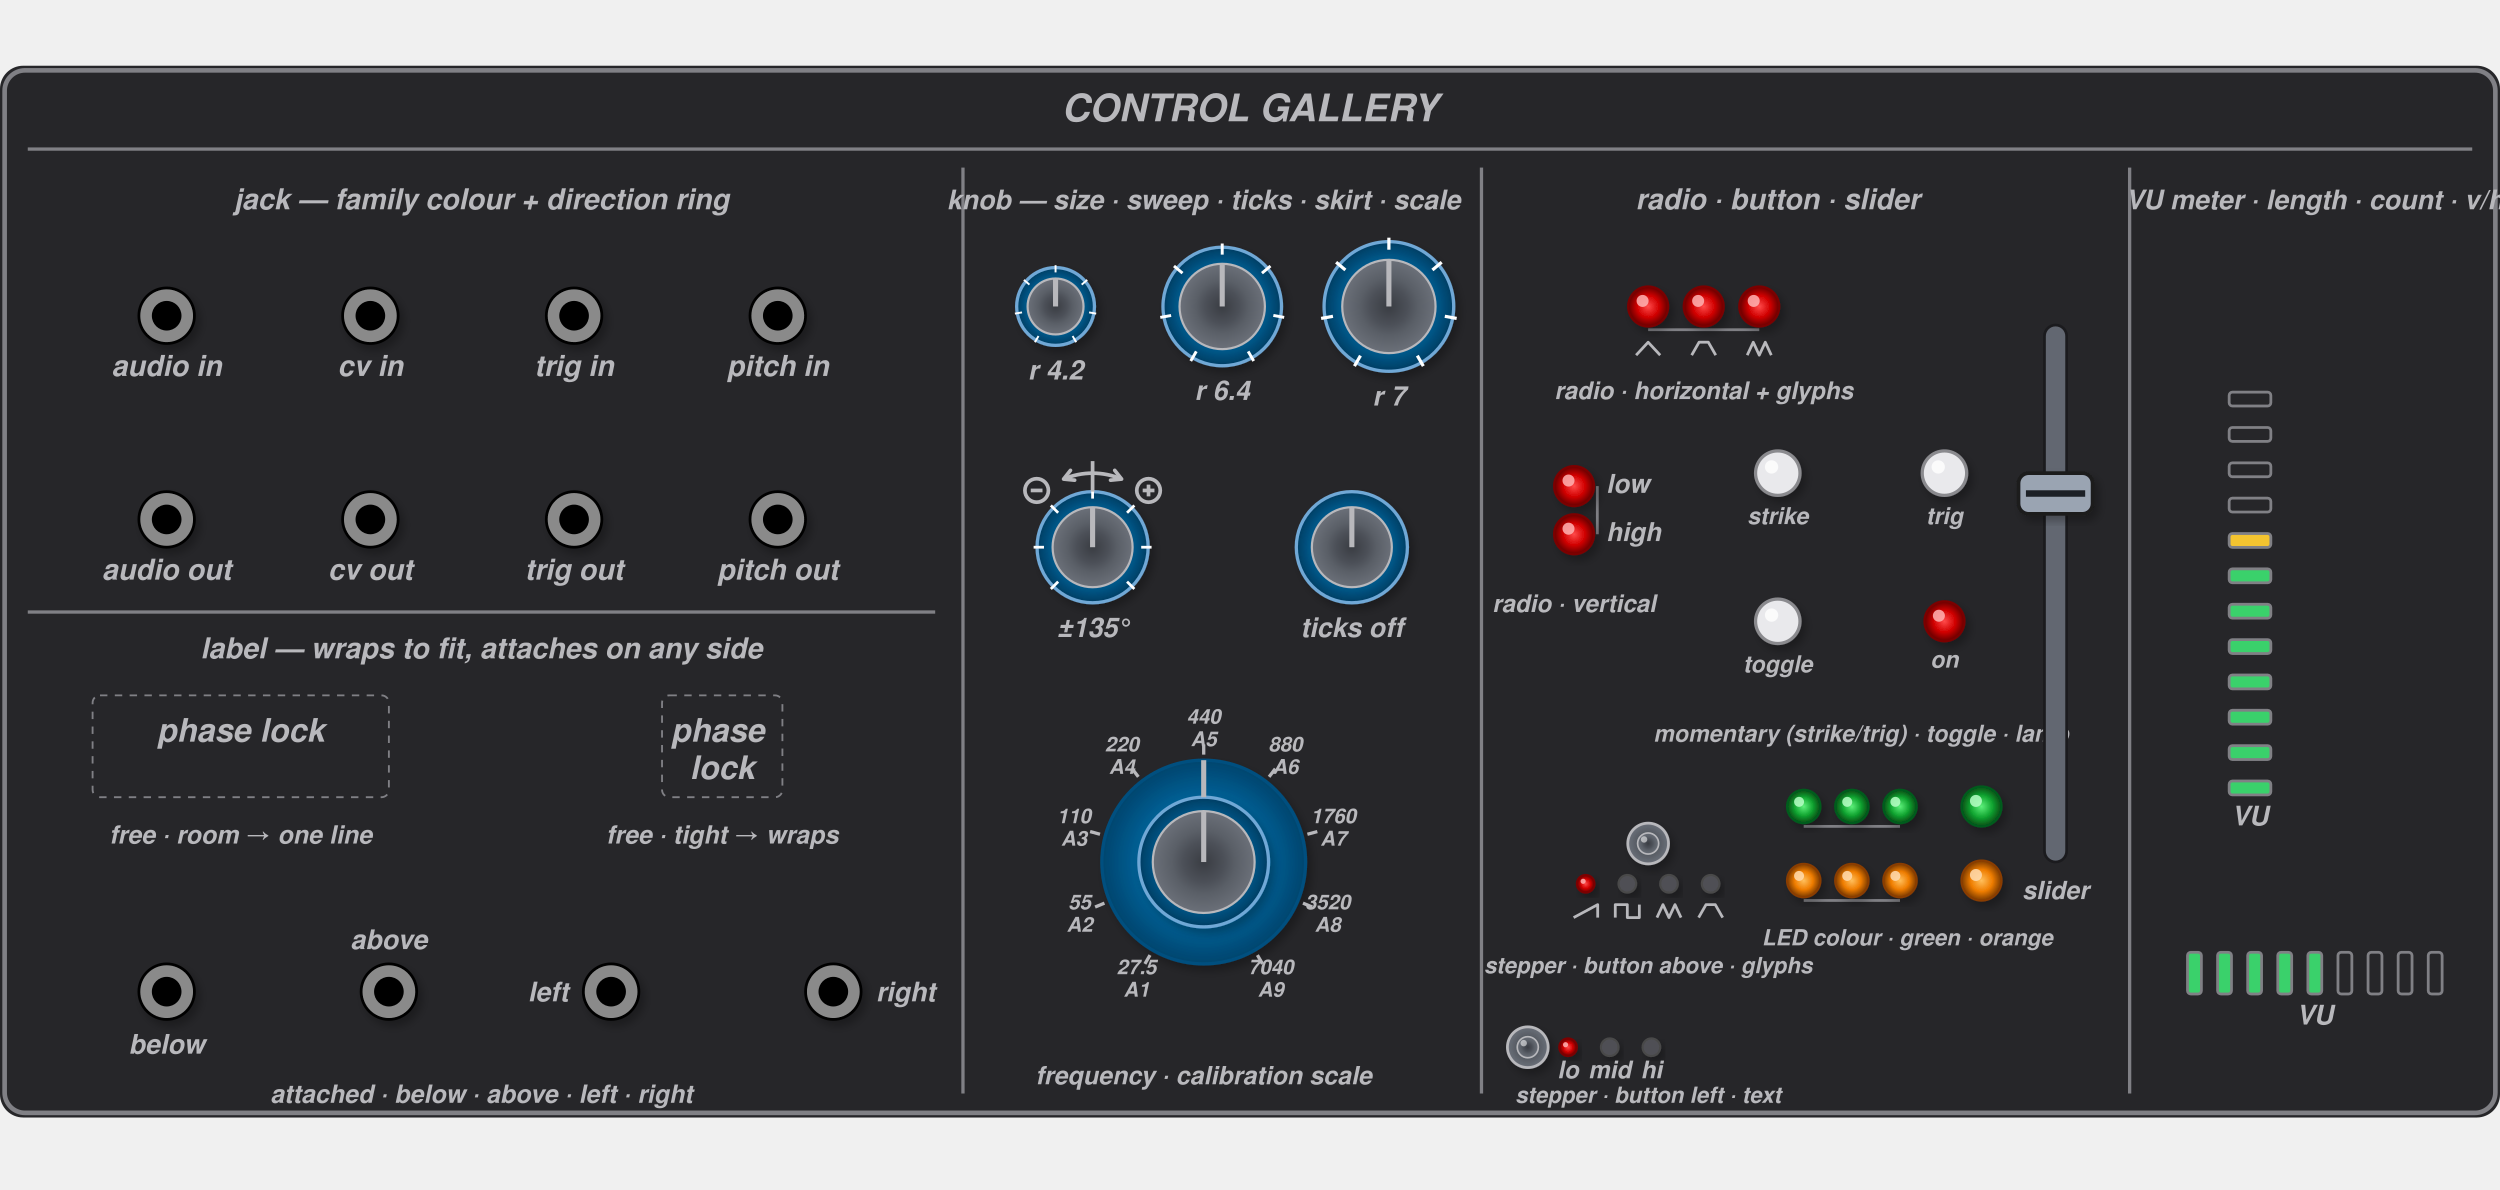
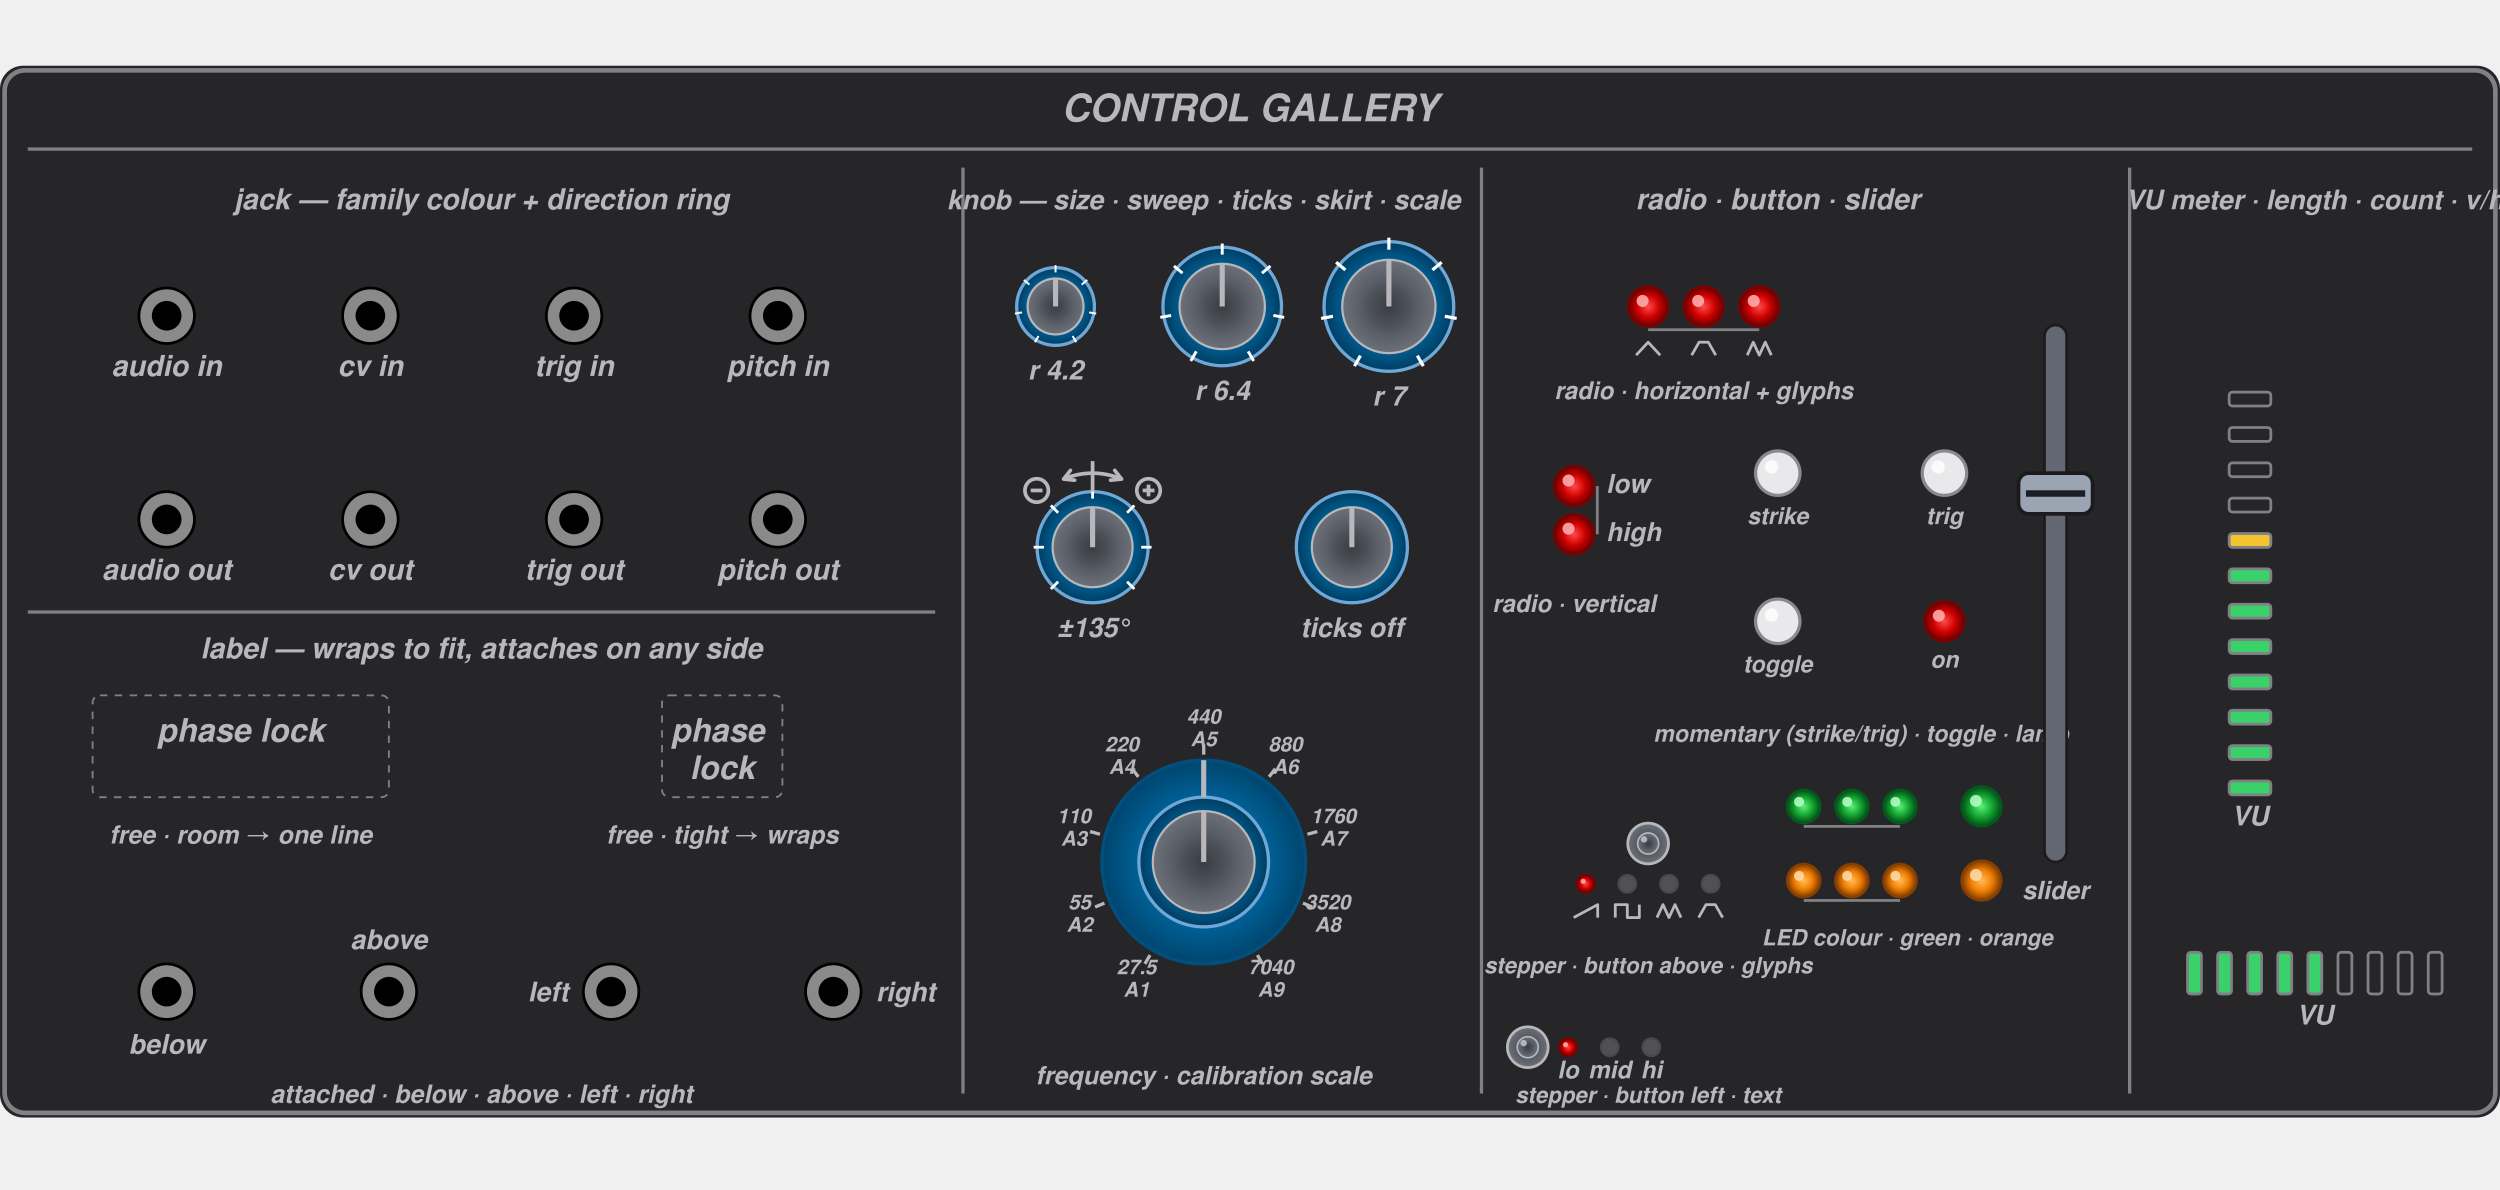
<svg xmlns="http://www.w3.org/2000/svg" width="270mm" height="128.5mm" viewBox="0 0 270 128.5" font-family="Arial Narrow, Helvetica, Arial, sans-serif">
  <defs>
-     <filter id="softShadow" x="-30%" y="-30%" width="160%" height="160%">
-       <feDropShadow dx="0.473" dy="0.592" stdDeviation="0.473" flood-color="#000" flood-opacity=".28" />
-     </filter>
    <radialGradient id="blueRing">
      <stop offset="0" stop-color="#1688cc" />
      <stop offset="0.55" stop-color="#006da8" />
      <stop offset="1" stop-color="#003d62" />
    </radialGradient>
    <radialGradient id="blueDial">
      <stop offset="0" stop-color="#1d79b7" />
      <stop offset="0.6" stop-color="#00639a" />
      <stop offset="1" stop-color="#00456e" />
    </radialGradient>
    <radialGradient id="knobCap">
      <stop offset="0" stop-color="#3a3d43" />
      <stop offset="0.4" stop-color="#4c5058" />
      <stop offset="0.62" stop-color="#5a5f67" />
      <stop offset="1" stop-color="#6b7079" />
    </radialGradient>
    <radialGradient id="redLed">
      <stop offset="0" stop-color="#ff4a4a" />
      <stop offset="0.55" stop-color="#d00000" />
      <stop offset="1" stop-color="#650000" />
    </radialGradient>
    <radialGradient id="greenLed">
      <stop offset="0" stop-color="#5cf07a" />
      <stop offset="0.55" stop-color="#12a531" />
      <stop offset="1" stop-color="#054d15" />
    </radialGradient>
    <radialGradient id="orangeLed">
      <stop offset="0" stop-color="#ffbf5c" />
      <stop offset="0.55" stop-color="#ef7d00" />
      <stop offset="1" stop-color="#7a3a00" />
    </radialGradient>
  </defs>
  <g transform="translate(0 7.0994)">
    <rect x="0" y="0" width="270" height="113.591" rx="2.5" fill="#262629" />
    <rect x="0.5" y="0.5" width="269" height="112.591" rx="2.2" fill="none" stroke="#808085" stroke-width="0.5" />
    <text x="135" y="6" font-size="4.106" font-weight="700" font-style="italic" fill="#b8b8bc" text-anchor="middle" font-family="Arial Narrow, Helvetica, Arial, sans-serif">CONTROL GALLERY</text>
    <line x1="3" y1="9" x2="267" y2="9" stroke="#808085" stroke-width="0.355" />
    <line x1="104" y1="11" x2="104" y2="111" stroke="#808085" stroke-width="0.355" />
    <line x1="160" y1="11" x2="160" y2="111" stroke="#808085" stroke-width="0.355" />
    <line x1="230" y1="11" x2="230" y2="111" stroke="#808085" stroke-width="0.355" />
    <text x="52" y="15.5" font-size="3.106" font-weight="700" font-style="italic" fill="#b8b8bc" text-anchor="middle" font-family="Arial Narrow, Helvetica, Arial, sans-serif">jack — family colour + direction ring</text>
    <g data-wcoast-port="audioIn" data-wcoast-cx="18" data-wcoast-cy="27">
-       <circle cx="18" cy="27" r="3" fill="#8a8a8a" stroke="#000000" stroke-width="0.3" filter="url(#softShadow)" />
+       <circle cx="18" cy="27" r="3" fill="#8a8a8a" stroke="#000000" stroke-width="0.3" />
      <circle cx="18" cy="27" r="1.6" fill="#000000" />
    </g>
    <text x="18" y="33.5" font-size="3.106" font-weight="700" font-style="italic" fill="#b8b8bc" text-anchor="middle" font-family="Arial Narrow, Helvetica, Arial, sans-serif">audio in</text>
    <g data-wcoast-port="audioOut" data-wcoast-cx="18" data-wcoast-cy="49">
-       <circle cx="18" cy="49" r="3" fill="#8a8a8a" stroke="#000000" stroke-width="0.3" filter="url(#softShadow)" />
+       <circle cx="18" cy="49" r="3" fill="#8a8a8a" stroke="#000000" stroke-width="0.3" />
      <circle cx="18" cy="49" r="1.6" fill="#000000" />
    </g>
    <text x="18" y="55.5" font-size="3.106" font-weight="700" font-style="italic" fill="#b8b8bc" text-anchor="middle" font-family="Arial Narrow, Helvetica, Arial, sans-serif">audio out</text>
    <g data-wcoast-port="cvIn" data-wcoast-cx="40" data-wcoast-cy="27">
-       <circle cx="40" cy="27" r="3" fill="#8a8a8a" stroke="#000000" stroke-width="0.3" filter="url(#softShadow)" />
+       <circle cx="40" cy="27" r="3" fill="#8a8a8a" stroke="#000000" stroke-width="0.3" />
      <circle cx="40" cy="27" r="1.6" fill="#000000" />
    </g>
    <text x="40" y="33.5" font-size="3.106" font-weight="700" font-style="italic" fill="#b8b8bc" text-anchor="middle" font-family="Arial Narrow, Helvetica, Arial, sans-serif">cv in</text>
    <g data-wcoast-port="cvOut" data-wcoast-cx="40" data-wcoast-cy="49">
-       <circle cx="40" cy="49" r="3" fill="#8a8a8a" stroke="#000000" stroke-width="0.3" filter="url(#softShadow)" />
+       <circle cx="40" cy="49" r="3" fill="#8a8a8a" stroke="#000000" stroke-width="0.3" />
      <circle cx="40" cy="49" r="1.6" fill="#000000" />
    </g>
    <text x="40" y="55.5" font-size="3.106" font-weight="700" font-style="italic" fill="#b8b8bc" text-anchor="middle" font-family="Arial Narrow, Helvetica, Arial, sans-serif">cv out</text>
    <g data-wcoast-port="trigIn" data-wcoast-cx="62" data-wcoast-cy="27">
-       <circle cx="62" cy="27" r="3" fill="#8a8a8a" stroke="#000000" stroke-width="0.3" filter="url(#softShadow)" />
+       <circle cx="62" cy="27" r="3" fill="#8a8a8a" stroke="#000000" stroke-width="0.3" />
      <circle cx="62" cy="27" r="1.6" fill="#000000" />
    </g>
    <text x="62" y="33.5" font-size="3.106" font-weight="700" font-style="italic" fill="#b8b8bc" text-anchor="middle" font-family="Arial Narrow, Helvetica, Arial, sans-serif">trig in</text>
    <g data-wcoast-port="trigOut" data-wcoast-cx="62" data-wcoast-cy="49">
-       <circle cx="62" cy="49" r="3" fill="#8a8a8a" stroke="#000000" stroke-width="0.3" filter="url(#softShadow)" />
+       <circle cx="62" cy="49" r="3" fill="#8a8a8a" stroke="#000000" stroke-width="0.3" />
      <circle cx="62" cy="49" r="1.6" fill="#000000" />
    </g>
    <text x="62" y="55.5" font-size="3.106" font-weight="700" font-style="italic" fill="#b8b8bc" text-anchor="middle" font-family="Arial Narrow, Helvetica, Arial, sans-serif">trig out</text>
    <g data-wcoast-port="pitchIn" data-wcoast-cx="84" data-wcoast-cy="27">
-       <circle cx="84" cy="27" r="3" fill="#8a8a8a" stroke="#000000" stroke-width="0.3" filter="url(#softShadow)" />
+       <circle cx="84" cy="27" r="3" fill="#8a8a8a" stroke="#000000" stroke-width="0.3" />
      <circle cx="84" cy="27" r="1.6" fill="#000000" />
    </g>
    <text x="84" y="33.5" font-size="3.106" font-weight="700" font-style="italic" fill="#b8b8bc" text-anchor="middle" font-family="Arial Narrow, Helvetica, Arial, sans-serif">pitch in</text>
    <g data-wcoast-port="pitchOut" data-wcoast-cx="84" data-wcoast-cy="49">
-       <circle cx="84" cy="49" r="3" fill="#8a8a8a" stroke="#000000" stroke-width="0.3" filter="url(#softShadow)" />
+       <circle cx="84" cy="49" r="3" fill="#8a8a8a" stroke="#000000" stroke-width="0.3" />
      <circle cx="84" cy="49" r="1.6" fill="#000000" />
    </g>
    <text x="84" y="55.5" font-size="3.106" font-weight="700" font-style="italic" fill="#b8b8bc" text-anchor="middle" font-family="Arial Narrow, Helvetica, Arial, sans-serif">pitch out</text>
    <line x1="3" y1="59" x2="101" y2="59" stroke="#808085" stroke-width="0.355" />
    <text x="52" y="64" font-size="3.106" font-weight="700" font-style="italic" fill="#b8b8bc" text-anchor="middle" font-family="Arial Narrow, Helvetica, Arial, sans-serif">label — wraps to fit, attaches on any side</text>
    <rect x="10.00" y="68" width="32" height="11" rx="0.8" fill="none" stroke="#808085" stroke-width="0.2" stroke-dasharray="0.8 0.8" />
    <text x="26" y="73" font-size="3.506" font-weight="700" font-style="italic" fill="#b8b8bc" text-anchor="middle" font-family="Arial Narrow, Helvetica, Arial, sans-serif">phase lock</text>
    <text x="26" y="84" font-size="2.706" font-weight="700" font-style="italic" fill="#b8b8bc" text-anchor="middle" font-family="Arial Narrow, Helvetica, Arial, sans-serif">free · room → one line</text>
    <rect x="71.50" y="68" width="13" height="11" rx="0.8" fill="none" stroke="#808085" stroke-width="0.2" stroke-dasharray="0.8 0.8" />
    <text x="78" y="73" font-size="3.506" font-weight="700" font-style="italic" fill="#b8b8bc" text-anchor="middle" font-family="Arial Narrow, Helvetica, Arial, sans-serif">
      <tspan x="78" dy="0">phase</tspan>
      <tspan x="78" dy="4.03">lock</tspan>
    </text>
    <text x="78" y="84" font-size="2.706" font-weight="700" font-style="italic" fill="#b8b8bc" text-anchor="middle" font-family="Arial Narrow, Helvetica, Arial, sans-serif">free · tight → wraps</text>
    <g data-wcoast-port="labelBelow" data-wcoast-cx="18" data-wcoast-cy="100">
-       <circle cx="18" cy="100" r="3" fill="#8a8a8a" stroke="#000000" stroke-width="0.3" filter="url(#softShadow)" />
+       <circle cx="18" cy="100" r="3" fill="#8a8a8a" stroke="#000000" stroke-width="0.3" />
      <circle cx="18" cy="100" r="1.6" fill="#000000" />
    </g>
    <text x="18" y="106.692" font-size="2.906" font-weight="700" font-style="italic" fill="#b8b8bc" text-anchor="middle" font-family="Arial Narrow, Helvetica, Arial, sans-serif">below</text>
    <g data-wcoast-port="labelAbove" data-wcoast-cx="42" data-wcoast-cy="100">
-       <circle cx="42" cy="100" r="3" fill="#8a8a8a" stroke="#000000" stroke-width="0.3" filter="url(#softShadow)" />
+       <circle cx="42" cy="100" r="3" fill="#8a8a8a" stroke="#000000" stroke-width="0.3" />
      <circle cx="42" cy="100" r="1.6" fill="#000000" />
    </g>
    <text x="42" y="95.4" font-size="2.906" font-weight="700" font-style="italic" fill="#b8b8bc" text-anchor="middle" font-family="Arial Narrow, Helvetica, Arial, sans-serif">above</text>
    <g data-wcoast-port="labelLeft" data-wcoast-cx="66" data-wcoast-cy="100">
-       <circle cx="66" cy="100" r="3" fill="#8a8a8a" stroke="#000000" stroke-width="0.3" filter="url(#softShadow)" />
+       <circle cx="66" cy="100" r="3" fill="#8a8a8a" stroke="#000000" stroke-width="0.3" />
      <circle cx="66" cy="100" r="1.6" fill="#000000" />
    </g>
    <text x="61.4" y="101.046" font-size="2.906" font-weight="700" font-style="italic" fill="#b8b8bc" text-anchor="end" font-family="Arial Narrow, Helvetica, Arial, sans-serif">left</text>
    <g data-wcoast-port="labelRight" data-wcoast-cx="90" data-wcoast-cy="100">
-       <circle cx="90" cy="100" r="3" fill="#8a8a8a" stroke="#000000" stroke-width="0.3" filter="url(#softShadow)" />
+       <circle cx="90" cy="100" r="3" fill="#8a8a8a" stroke="#000000" stroke-width="0.3" />
      <circle cx="90" cy="100" r="1.6" fill="#000000" />
    </g>
    <text x="94.6" y="101.046" font-size="2.906" font-weight="700" font-style="italic" fill="#b8b8bc" text-anchor="start" font-family="Arial Narrow, Helvetica, Arial, sans-serif">right</text>
    <text x="52" y="112" font-size="2.706" font-weight="700" font-style="italic" fill="#b8b8bc" text-anchor="middle" font-family="Arial Narrow, Helvetica, Arial, sans-serif">attached · below · above · left · right</text>
    <text x="130" y="15.5" font-size="2.906" font-weight="700" font-style="italic" fill="#b8b8bc" text-anchor="middle" font-family="Arial Narrow, Helvetica, Arial, sans-serif">knob — size · sweep · ticks · skirt · scale</text>
    <g data-wcoast-param="knobSmall" data-wcoast-cx="114" data-wcoast-cy="26" data-wcoast-angle-min="-150" data-wcoast-angle-max="150">
-       <circle cx="114" cy="26" r="4.2" fill="url(#blueRing)" stroke="#6fa8d6" stroke-width="0.355" filter="url(#softShadow)" />
+       <circle cx="114" cy="26" r="4.2" fill="url(#blueRing)" stroke="#6fa8d6" stroke-width="0.355" />
      <circle cx="114" cy="26" r="3.02" fill="url(#knobCap)" stroke="#b8b8bc" stroke-width="0.237" />
      <g data-wcoast-role="indicator">
        <line x1="112.16" y1="29.19" x2="111.77" y2="29.86" stroke="#ffffff" stroke-width="0.209" />
        <line x1="110.38" y1="26.64" x2="109.61" y2="26.77" stroke="#ffffff" stroke-width="0.209" />
        <line x1="111.18" y1="23.64" x2="110.58" y2="23.13" stroke="#ffffff" stroke-width="0.209" />
        <line x1="114.00" y1="22.32" x2="114.00" y2="21.54" stroke="#ffffff" stroke-width="0.209" />
        <line x1="116.82" y1="23.64" x2="117.42" y2="23.13" stroke="#ffffff" stroke-width="0.209" />
        <line x1="117.62" y1="26.64" x2="118.39" y2="26.77" stroke="#ffffff" stroke-width="0.209" />
        <line x1="115.84" y1="29.19" x2="116.23" y2="29.86" stroke="#ffffff" stroke-width="0.209" />
        <line x1="114" y1="26" x2="114" y2="22.98" stroke="#b8b8bc" stroke-width="0.55" />
      </g>
    </g>
    <text x="114" y="33.892" font-size="2.906" font-weight="700" font-style="italic" fill="#b8b8bc" text-anchor="middle" font-family="Arial Narrow, Helvetica, Arial, sans-serif">r 4.2</text>
    <g data-wcoast-param="knobMedium" data-wcoast-cx="132" data-wcoast-cy="26" data-wcoast-angle-min="-150" data-wcoast-angle-max="150">
-       <circle cx="132" cy="26" r="6.4" fill="url(#blueRing)" stroke="#6fa8d6" stroke-width="0.355" filter="url(#softShadow)" />
+       <circle cx="132" cy="26" r="6.4" fill="url(#blueRing)" stroke="#6fa8d6" stroke-width="0.355" />
      <circle cx="132" cy="26" r="4.61" fill="url(#knobCap)" stroke="#b8b8bc" stroke-width="0.237" />
      <g data-wcoast-role="indicator">
        <line x1="129.20" y1="30.85" x2="128.60" y2="31.89" stroke="#ffffff" stroke-width="0.318" />
        <line x1="126.48" y1="26.97" x2="125.31" y2="27.18" stroke="#ffffff" stroke-width="0.318" />
        <line x1="127.71" y1="22.40" x2="126.79" y2="21.63" stroke="#ffffff" stroke-width="0.318" />
        <line x1="132.00" y1="20.40" x2="132.00" y2="19.20" stroke="#ffffff" stroke-width="0.318" />
        <line x1="136.29" y1="22.40" x2="137.21" y2="21.63" stroke="#ffffff" stroke-width="0.318" />
        <line x1="137.52" y1="26.97" x2="138.69" y2="27.18" stroke="#ffffff" stroke-width="0.318" />
        <line x1="134.80" y1="30.85" x2="135.40" y2="31.89" stroke="#ffffff" stroke-width="0.318" />
        <line x1="132" y1="26" x2="132" y2="21.39" stroke="#b8b8bc" stroke-width="0.55" />
      </g>
    </g>
    <text x="132" y="36.092" font-size="2.906" font-weight="700" font-style="italic" fill="#b8b8bc" text-anchor="middle" font-family="Arial Narrow, Helvetica, Arial, sans-serif">r 6.4</text>
    <g data-wcoast-param="knobLarge" data-wcoast-cx="150" data-wcoast-cy="26" data-wcoast-angle-min="-150" data-wcoast-angle-max="150">
-       <circle cx="150" cy="26" r="7" fill="url(#blueRing)" stroke="#6fa8d6" stroke-width="0.355" filter="url(#softShadow)" />
+       <circle cx="150" cy="26" r="7" fill="url(#blueRing)" stroke="#6fa8d6" stroke-width="0.355" />
      <circle cx="150" cy="26" r="5.04" fill="url(#knobCap)" stroke="#b8b8bc" stroke-width="0.237" />
      <g data-wcoast-role="indicator">
        <line x1="146.93" y1="31.31" x2="146.28" y2="32.44" stroke="#ffffff" stroke-width="0.348" />
        <line x1="143.96" y1="27.06" x2="142.68" y2="27.29" stroke="#ffffff" stroke-width="0.348" />
        <line x1="145.30" y1="22.06" x2="144.30" y2="21.22" stroke="#ffffff" stroke-width="0.348" />
        <line x1="150.00" y1="19.87" x2="150.00" y2="18.57" stroke="#ffffff" stroke-width="0.348" />
        <line x1="154.70" y1="22.06" x2="155.70" y2="21.22" stroke="#ffffff" stroke-width="0.348" />
        <line x1="156.04" y1="27.06" x2="157.32" y2="27.29" stroke="#ffffff" stroke-width="0.348" />
        <line x1="153.07" y1="31.31" x2="153.72" y2="32.44" stroke="#ffffff" stroke-width="0.348" />
        <line x1="150" y1="26" x2="150" y2="20.96" stroke="#b8b8bc" stroke-width="0.55" />
      </g>
    </g>
    <text x="150" y="36.692" font-size="2.906" font-weight="700" font-style="italic" fill="#b8b8bc" text-anchor="middle" font-family="Arial Narrow, Helvetica, Arial, sans-serif">r 7</text>
    <g data-wcoast-param="knobDiv" data-wcoast-cx="118" data-wcoast-cy="52" data-wcoast-angle-min="-135" data-wcoast-angle-max="135">
-       <circle cx="118" cy="52" r="6" fill="url(#blueRing)" stroke="#6fa8d6" stroke-width="0.355" filter="url(#softShadow)" />
+       <circle cx="118" cy="52" r="6" fill="url(#blueRing)" stroke="#6fa8d6" stroke-width="0.355" />
      <circle cx="118" cy="52" r="4.32" fill="url(#knobCap)" stroke="#b8b8bc" stroke-width="0.237" />
      <g data-wcoast-role="indicator">
        <line x1="114.28" y1="55.72" x2="113.49" y2="56.51" stroke="#ffffff" stroke-width="0.298" />
        <line x1="112.75" y1="52.00" x2="111.63" y2="52.00" stroke="#ffffff" stroke-width="0.298" />
        <line x1="114.28" y1="48.28" x2="113.49" y2="47.49" stroke="#ffffff" stroke-width="0.298" />
        <line x1="118.00" y1="46.75" x2="118.00" y2="45.63" stroke="#ffffff" stroke-width="0.298" />
        <line x1="121.72" y1="48.28" x2="122.51" y2="47.49" stroke="#ffffff" stroke-width="0.298" />
        <line x1="123.25" y1="52.00" x2="124.37" y2="52.00" stroke="#ffffff" stroke-width="0.298" />
        <line x1="121.72" y1="55.72" x2="122.51" y2="56.51" stroke="#ffffff" stroke-width="0.298" />
        <line x1="118" y1="52" x2="118" y2="47.68" stroke="#b8b8bc" stroke-width="0.55" />
      </g>
    </g>
    <text x="118" y="61.692" font-size="2.906" font-weight="700" font-style="italic" fill="#b8b8bc" text-anchor="middle" font-family="Arial Narrow, Helvetica, Arial, sans-serif">±135°</text>
    <g>
      <path d="M 114.87 44.64 A 8.00 8.00 0 0 1 121.13 44.64" fill="none" stroke="#b8b8bc" stroke-width="0.4" />
      <path d="M 114.87 44.64 l 1.19 0.12 M 114.87 44.64 l 0.74 -0.94" fill="none" stroke="#b8b8bc" stroke-width="0.4" stroke-linecap="round" />
      <path d="M 121.13 44.64 l -0.74 -0.94 M 121.13 44.64 l -1.19 0.12" fill="none" stroke="#b8b8bc" stroke-width="0.4" stroke-linecap="round" />
      <line x1="118" y1="46.00" x2="118" y2="42.70" stroke="#b8b8bc" stroke-width="0.4" />
      <circle cx="111.96" cy="45.87" r="1.27" fill="none" stroke="#b8b8bc" stroke-width="0.4" />
      <line x1="111.32" y1="45.87" x2="112.59" y2="45.87" stroke="#b8b8bc" stroke-width="0.4" />
      <circle cx="124.04" cy="45.87" r="1.27" fill="none" stroke="#b8b8bc" stroke-width="0.4" />
      <line x1="123.41" y1="45.87" x2="124.68" y2="45.87" stroke="#b8b8bc" stroke-width="0.4" />
      <line x1="124.04" y1="45.24" x2="124.04" y2="46.51" stroke="#b8b8bc" stroke-width="0.4" />
    </g>
    <g data-wcoast-param="knobBare" data-wcoast-cx="146" data-wcoast-cy="52" data-wcoast-angle-min="-150" data-wcoast-angle-max="150">
-       <circle cx="146" cy="52" r="6" fill="url(#blueRing)" stroke="#6fa8d6" stroke-width="0.355" filter="url(#softShadow)" />
+       <circle cx="146" cy="52" r="6" fill="url(#blueRing)" stroke="#6fa8d6" stroke-width="0.355" />
      <circle cx="146" cy="52" r="4.32" fill="url(#knobCap)" stroke="#b8b8bc" stroke-width="0.237" />
      <g data-wcoast-role="indicator">
        <line x1="146" y1="52" x2="146" y2="47.68" stroke="#b8b8bc" stroke-width="0.55" />
      </g>
    </g>
    <text x="146" y="61.692" font-size="2.906" font-weight="700" font-style="italic" fill="#b8b8bc" text-anchor="middle" font-family="Arial Narrow, Helvetica, Arial, sans-serif">ticks off</text>
    <g data-wcoast-param="knobSkirt" data-wcoast-cx="130" data-wcoast-cy="86" data-wcoast-angle-min="-150" data-wcoast-angle-max="150">
-       <circle cx="130" cy="86" r="11" fill="url(#blueDial)" stroke="#00507f" stroke-width="0.355" filter="url(#softShadow)" />
-       <circle cx="130" cy="86" r="7" fill="url(#blueRing)" stroke="#6fa8d6" stroke-width="0.355" filter="url(#softShadow)" />
+       <circle cx="130" cy="86" r="11" fill="url(#blueDial)" stroke="#00507f" stroke-width="0.355" />
+       <circle cx="130" cy="86" r="7" fill="url(#blueRing)" stroke="#6fa8d6" stroke-width="0.355" />
      <circle cx="130" cy="86" r="5.5" fill="url(#knobCap)" stroke="#b8b8bc" stroke-width="0.237" />
      <line x1="124.20" y1="96.05" x2="123.65" y2="97.00" stroke="#b8b8bc" stroke-width="0.355" />
      <text x="122.75" y="98.116" font-size="2.206" font-weight="700" font-style="italic" fill="#b8b8bc" text-anchor="middle" font-family="Arial Narrow, Helvetica, Arial, sans-serif">27.5</text>
      <text x="122.75" y="100.543" font-size="2.206" font-weight="700" font-style="italic" fill="#b8b8bc" text-anchor="middle" font-family="Arial Narrow, Helvetica, Arial, sans-serif">A1</text>
      <line x1="119.28" y1="90.44" x2="118.27" y2="90.86" stroke="#b8b8bc" stroke-width="0.355" />
      <text x="116.604" y="91.108" font-size="2.206" font-weight="700" font-style="italic" fill="#b8b8bc" text-anchor="middle" font-family="Arial Narrow, Helvetica, Arial, sans-serif">55</text>
      <text x="116.604" y="93.534" font-size="2.206" font-weight="700" font-style="italic" fill="#b8b8bc" text-anchor="middle" font-family="Arial Narrow, Helvetica, Arial, sans-serif">A2</text>
      <line x1="118.80" y1="83.00" x2="117.73" y2="82.71" stroke="#b8b8bc" stroke-width="0.355" />
      <text x="115.994" y="81.806" font-size="2.206" font-weight="700" font-style="italic" fill="#b8b8bc" text-anchor="middle" font-family="Arial Narrow, Helvetica, Arial, sans-serif">110</text>
      <text x="115.994" y="84.233" font-size="2.206" font-weight="700" font-style="italic" fill="#b8b8bc" text-anchor="middle" font-family="Arial Narrow, Helvetica, Arial, sans-serif">A3</text>
      <line x1="122.94" y1="76.80" x2="122.27" y2="75.92" stroke="#b8b8bc" stroke-width="0.355" />
      <text x="121.173" y="74.055" font-size="2.206" font-weight="700" font-style="italic" fill="#b8b8bc" text-anchor="middle" font-family="Arial Narrow, Helvetica, Arial, sans-serif">220</text>
      <text x="121.173" y="76.482" font-size="2.206" font-weight="700" font-style="italic" fill="#b8b8bc" text-anchor="middle" font-family="Arial Narrow, Helvetica, Arial, sans-serif">A4</text>
      <line x1="130.00" y1="74.40" x2="130.00" y2="73.30" stroke="#b8b8bc" stroke-width="0.355" />
      <text x="130" y="71.059" font-size="2.206" font-weight="700" font-style="italic" fill="#b8b8bc" text-anchor="middle" font-family="Arial Narrow, Helvetica, Arial, sans-serif">440</text>
      <text x="130" y="73.485" font-size="2.206" font-weight="700" font-style="italic" fill="#b8b8bc" text-anchor="middle" font-family="Arial Narrow, Helvetica, Arial, sans-serif">A5</text>
      <line x1="137.06" y1="76.80" x2="137.73" y2="75.92" stroke="#b8b8bc" stroke-width="0.355" />
      <text x="138.827" y="74.055" font-size="2.206" font-weight="700" font-style="italic" fill="#b8b8bc" text-anchor="middle" font-family="Arial Narrow, Helvetica, Arial, sans-serif">880</text>
      <text x="138.827" y="76.482" font-size="2.206" font-weight="700" font-style="italic" fill="#b8b8bc" text-anchor="middle" font-family="Arial Narrow, Helvetica, Arial, sans-serif">A6</text>
      <line x1="141.20" y1="83.00" x2="142.27" y2="82.71" stroke="#b8b8bc" stroke-width="0.355" />
      <text x="144.006" y="81.806" font-size="2.206" font-weight="700" font-style="italic" fill="#b8b8bc" text-anchor="middle" font-family="Arial Narrow, Helvetica, Arial, sans-serif">1760</text>
      <text x="144.006" y="84.233" font-size="2.206" font-weight="700" font-style="italic" fill="#b8b8bc" text-anchor="middle" font-family="Arial Narrow, Helvetica, Arial, sans-serif">A7</text>
      <line x1="140.72" y1="90.44" x2="141.73" y2="90.86" stroke="#b8b8bc" stroke-width="0.355" />
      <text x="143.396" y="91.108" font-size="2.206" font-weight="700" font-style="italic" fill="#b8b8bc" text-anchor="middle" font-family="Arial Narrow, Helvetica, Arial, sans-serif">3520</text>
      <text x="143.396" y="93.534" font-size="2.206" font-weight="700" font-style="italic" fill="#b8b8bc" text-anchor="middle" font-family="Arial Narrow, Helvetica, Arial, sans-serif">A8</text>
      <line x1="135.80" y1="96.05" x2="136.35" y2="97.00" stroke="#b8b8bc" stroke-width="0.355" />
      <text x="137.25" y="98.116" font-size="2.206" font-weight="700" font-style="italic" fill="#b8b8bc" text-anchor="middle" font-family="Arial Narrow, Helvetica, Arial, sans-serif">7040</text>
      <text x="137.25" y="100.543" font-size="2.206" font-weight="700" font-style="italic" fill="#b8b8bc" text-anchor="middle" font-family="Arial Narrow, Helvetica, Arial, sans-serif">A9</text>
      <g data-wcoast-role="indicator">
        <line x1="130" y1="86" x2="130" y2="80.50" stroke="#b8b8bc" stroke-width="0.55" />
        <line x1="130" y1="79.00" x2="130" y2="75.00" stroke="#b8b8bc" stroke-width="0.55" />
      </g>
    </g>
    <text x="130" y="110" font-size="2.706" font-weight="700" font-style="italic" fill="#b8b8bc" text-anchor="middle" font-family="Arial Narrow, Helvetica, Arial, sans-serif">frequency · calibration scale</text>
    <text x="192" y="15.5" font-size="3.106" font-weight="700" font-style="italic" fill="#b8b8bc" text-anchor="middle" font-family="Arial Narrow, Helvetica, Arial, sans-serif">radio · button · slider</text>
    <g data-wcoast-param="radioMode">
      <line x1="178.00" y1="28.51" x2="190.00" y2="28.51" stroke="#808085" stroke-width="0.3" />
-       <circle cx="178" cy="26" r="2.16" fill="url(#redLed)" stroke="#7c0000" stroke-width="0.237" filter="url(#softShadow)" data-wcoast-role="step-indicator" data-wcoast-step="transient" />
+       <circle cx="178" cy="26" r="2.16" fill="url(#redLed)" stroke="#7c0000" stroke-width="0.237" data-wcoast-role="step-indicator" data-wcoast-step="transient" />
      <circle cx="177.40" cy="25.40" r="0.65" fill="#ffb4b4" opacity="0.85" data-wcoast-role="led-gloss" pointer-events="none" />
      <polyline points="176.70,31.26 178,29.86 179.30,31.26" fill="none" stroke="#b8b8bc" stroke-width="0.3" stroke-linejoin="round" />
-       <circle cx="184" cy="26" r="2.16" fill="url(#redLed)" stroke="#7c0000" stroke-width="0.237" filter="url(#softShadow)" data-wcoast-role="step-indicator" data-wcoast-step="sustained" />
+       <circle cx="184" cy="26" r="2.16" fill="url(#redLed)" stroke="#7c0000" stroke-width="0.237" data-wcoast-role="step-indicator" data-wcoast-step="sustained" />
      <circle cx="183.40" cy="25.40" r="0.65" fill="#ffb4b4" opacity="0.85" data-wcoast-role="led-gloss" pointer-events="none" />
      <polyline points="182.70,31.26 183.50,29.86 184.50,29.86 185.30,31.26" fill="none" stroke="#b8b8bc" stroke-width="0.3" stroke-linejoin="round" />
-       <circle cx="190" cy="26" r="2.16" fill="url(#redLed)" stroke="#7c0000" stroke-width="0.237" filter="url(#softShadow)" data-wcoast-role="step-indicator" data-wcoast-step="cyclic" />
+       <circle cx="190" cy="26" r="2.16" fill="url(#redLed)" stroke="#7c0000" stroke-width="0.237" data-wcoast-role="step-indicator" data-wcoast-step="cyclic" />
      <circle cx="189.40" cy="25.40" r="0.65" fill="#ffb4b4" opacity="0.85" data-wcoast-role="led-gloss" pointer-events="none" />
      <polyline points="188.70,31.26 189.35,29.86 190,31.26 190.65,29.86 191.30,31.26" fill="none" stroke="#b8b8bc" stroke-width="0.3" stroke-linejoin="round" />
    </g>
    <text x="184" y="36" font-size="2.606" font-weight="700" font-style="italic" fill="#b8b8bc" text-anchor="middle" font-family="Arial Narrow, Helvetica, Arial, sans-serif">radio · horizontal + glyphs</text>
    <g data-wcoast-param="radioRange">
      <line x1="172.51" y1="45.40" x2="172.51" y2="50.60" stroke="#808085" stroke-width="0.3" />
-       <circle cx="170" cy="45.4" r="2.16" fill="url(#redLed)" stroke="#7c0000" stroke-width="0.237" filter="url(#softShadow)" data-wcoast-role="step-indicator" data-wcoast-step="low" />
+       <circle cx="170" cy="45.4" r="2.16" fill="url(#redLed)" stroke="#7c0000" stroke-width="0.237" data-wcoast-role="step-indicator" data-wcoast-step="low" />
      <circle cx="169.40" cy="44.80" r="0.65" fill="#ffb4b4" opacity="0.85" data-wcoast-role="led-gloss" pointer-events="none" />
      <text x="173.46" y="46.135" font-size="2.806" font-weight="700" font-style="italic" fill="#b8b8bc" text-anchor="start" font-family="Arial Narrow, Helvetica, Arial, sans-serif">low</text>
-       <circle cx="170" cy="50.6" r="2.16" fill="url(#redLed)" stroke="#7c0000" stroke-width="0.237" filter="url(#softShadow)" data-wcoast-role="step-indicator" data-wcoast-step="high" />
+       <circle cx="170" cy="50.6" r="2.16" fill="url(#redLed)" stroke="#7c0000" stroke-width="0.237" data-wcoast-role="step-indicator" data-wcoast-step="high" />
      <circle cx="169.40" cy="50.00" r="0.65" fill="#ffb4b4" opacity="0.85" data-wcoast-role="led-gloss" pointer-events="none" />
      <text x="173.46" y="51.335" font-size="2.806" font-weight="700" font-style="italic" fill="#b8b8bc" text-anchor="start" font-family="Arial Narrow, Helvetica, Arial, sans-serif">high</text>
    </g>
    <text x="170" y="59" font-size="2.606" font-weight="700" font-style="italic" fill="#b8b8bc" text-anchor="middle" font-family="Arial Narrow, Helvetica, Arial, sans-serif">radio · vertical</text>
    <g data-wcoast-param="btnStrike">
-       <circle cx="192" cy="44" r="2.4" fill="#e9e9ec" stroke="#8a8a8e" stroke-width="0.35" filter="url(#softShadow)" data-wcoast-role="step-indicator" data-wcoast-step="on" />
+       <circle cx="192" cy="44" r="2.4" fill="#e9e9ec" stroke="#8a8a8e" stroke-width="0.35" data-wcoast-role="step-indicator" data-wcoast-step="on" />
      <circle cx="191.33" cy="43.33" r="0.72" fill="#ffffff" opacity="0.8" data-wcoast-role="led-gloss" pointer-events="none" />
    </g>
    <text x="192" y="49.5" font-size="2.506" font-weight="700" font-style="italic" fill="#b8b8bc" text-anchor="middle" font-family="Arial Narrow, Helvetica, Arial, sans-serif">strike</text>
    <g data-wcoast-param="btnTrig">
-       <circle cx="210" cy="44" r="2.4" fill="#e9e9ec" stroke="#8a8a8e" stroke-width="0.35" filter="url(#softShadow)" data-wcoast-role="step-indicator" data-wcoast-step="on" />
+       <circle cx="210" cy="44" r="2.4" fill="#e9e9ec" stroke="#8a8a8e" stroke-width="0.35" data-wcoast-role="step-indicator" data-wcoast-step="on" />
      <circle cx="209.33" cy="43.33" r="0.72" fill="#ffffff" opacity="0.8" data-wcoast-role="led-gloss" pointer-events="none" />
    </g>
    <text x="210" y="49.5" font-size="2.506" font-weight="700" font-style="italic" fill="#b8b8bc" text-anchor="middle" font-family="Arial Narrow, Helvetica, Arial, sans-serif">trig</text>
    <g data-wcoast-param="btnToggle">
-       <circle cx="192" cy="60" r="2.4" fill="#e9e9ec" stroke="#8a8a8e" stroke-width="0.35" filter="url(#softShadow)" data-wcoast-role="step-indicator" data-wcoast-step="on" />
+       <circle cx="192" cy="60" r="2.4" fill="#e9e9ec" stroke="#8a8a8e" stroke-width="0.35" data-wcoast-role="step-indicator" data-wcoast-step="on" />
      <circle cx="191.33" cy="59.33" r="0.72" fill="#ffffff" opacity="0.8" data-wcoast-role="led-gloss" pointer-events="none" />
    </g>
    <text x="192" y="65.5" font-size="2.506" font-weight="700" font-style="italic" fill="#b8b8bc" text-anchor="middle" font-family="Arial Narrow, Helvetica, Arial, sans-serif">toggle</text>
    <g data-wcoast-param="btnOn">
-       <circle cx="210" cy="60" r="2.16" fill="url(#redLed)" stroke="#7c0000" stroke-width="0.237" filter="url(#softShadow)" data-wcoast-role="step-indicator" data-wcoast-step="on" />
+       <circle cx="210" cy="60" r="2.16" fill="url(#redLed)" stroke="#7c0000" stroke-width="0.237" data-wcoast-role="step-indicator" data-wcoast-step="on" />
      <circle cx="209.40" cy="59.40" r="0.65" fill="#ffb4b4" opacity="0.85" data-wcoast-role="led-gloss" pointer-events="none" />
    </g>
    <text x="210" y="65" font-size="2.506" font-weight="700" font-style="italic" fill="#b8b8bc" text-anchor="middle" font-family="Arial Narrow, Helvetica, Arial, sans-serif">on</text>
    <text x="201" y="73" font-size="2.506" font-weight="700" font-style="italic" fill="#b8b8bc" text-anchor="middle" font-family="Arial Narrow, Helvetica, Arial, sans-serif">momentary (strike/trig) · toggle · lamp</text>
    <g data-wcoast-param="radioGreen">
      <line x1="194.80" y1="82.15" x2="205.20" y2="82.15" stroke="#808085" stroke-width="0.3" />
-       <circle cx="194.8" cy="80" r="1.8" fill="url(#greenLed)" stroke="#005c1e" stroke-width="0.237" filter="url(#softShadow)" data-wcoast-role="step-indicator" data-wcoast-step="1" data-wcoast-led="green" />
+       <circle cx="194.8" cy="80" r="1.8" fill="url(#greenLed)" stroke="#005c1e" stroke-width="0.237" data-wcoast-role="step-indicator" data-wcoast-step="1" data-wcoast-led="green" />
      <circle cx="194.30" cy="79.50" r="0.54" fill="#b7ffc6" opacity="0.85" data-wcoast-role="led-gloss" pointer-events="none" />
-       <circle cx="200" cy="80" r="1.8" fill="url(#greenLed)" stroke="#005c1e" stroke-width="0.237" filter="url(#softShadow)" data-wcoast-role="step-indicator" data-wcoast-step="2" data-wcoast-led="green" />
+       <circle cx="200" cy="80" r="1.8" fill="url(#greenLed)" stroke="#005c1e" stroke-width="0.237" data-wcoast-role="step-indicator" data-wcoast-step="2" data-wcoast-led="green" />
      <circle cx="199.50" cy="79.50" r="0.54" fill="#b7ffc6" opacity="0.85" data-wcoast-role="led-gloss" pointer-events="none" />
-       <circle cx="205.2" cy="80" r="1.8" fill="url(#greenLed)" stroke="#005c1e" stroke-width="0.237" filter="url(#softShadow)" data-wcoast-role="step-indicator" data-wcoast-step="3" data-wcoast-led="green" />
+       <circle cx="205.2" cy="80" r="1.8" fill="url(#greenLed)" stroke="#005c1e" stroke-width="0.237" data-wcoast-role="step-indicator" data-wcoast-step="3" data-wcoast-led="green" />
      <circle cx="204.70" cy="79.50" r="0.54" fill="#b7ffc6" opacity="0.85" data-wcoast-role="led-gloss" pointer-events="none" />
    </g>
    <g data-wcoast-param="btnGreen">
-       <circle cx="214" cy="80" r="2.16" fill="url(#greenLed)" stroke="#005c1e" stroke-width="0.237" filter="url(#softShadow)" data-wcoast-role="step-indicator" data-wcoast-step="on" data-wcoast-led="green" />
+       <circle cx="214" cy="80" r="2.16" fill="url(#greenLed)" stroke="#005c1e" stroke-width="0.237" data-wcoast-role="step-indicator" data-wcoast-step="on" data-wcoast-led="green" />
      <circle cx="213.40" cy="79.40" r="0.65" fill="#b7ffc6" opacity="0.85" data-wcoast-role="led-gloss" pointer-events="none" />
    </g>
    <g data-wcoast-param="radioOrange">
      <line x1="194.80" y1="90.15" x2="205.20" y2="90.15" stroke="#808085" stroke-width="0.3" />
-       <circle cx="194.8" cy="88" r="1.8" fill="url(#orangeLed)" stroke="#8a3d00" stroke-width="0.237" filter="url(#softShadow)" data-wcoast-role="step-indicator" data-wcoast-step="1" data-wcoast-led="orange" />
+       <circle cx="194.8" cy="88" r="1.8" fill="url(#orangeLed)" stroke="#8a3d00" stroke-width="0.237" data-wcoast-role="step-indicator" data-wcoast-step="1" data-wcoast-led="orange" />
      <circle cx="194.30" cy="87.50" r="0.54" fill="#ffdcb0" opacity="0.85" data-wcoast-role="led-gloss" pointer-events="none" />
-       <circle cx="200" cy="88" r="1.8" fill="url(#orangeLed)" stroke="#8a3d00" stroke-width="0.237" filter="url(#softShadow)" data-wcoast-role="step-indicator" data-wcoast-step="2" data-wcoast-led="orange" />
+       <circle cx="200" cy="88" r="1.8" fill="url(#orangeLed)" stroke="#8a3d00" stroke-width="0.237" data-wcoast-role="step-indicator" data-wcoast-step="2" data-wcoast-led="orange" />
      <circle cx="199.50" cy="87.50" r="0.54" fill="#ffdcb0" opacity="0.85" data-wcoast-role="led-gloss" pointer-events="none" />
-       <circle cx="205.2" cy="88" r="1.8" fill="url(#orangeLed)" stroke="#8a3d00" stroke-width="0.237" filter="url(#softShadow)" data-wcoast-role="step-indicator" data-wcoast-step="3" data-wcoast-led="orange" />
+       <circle cx="205.2" cy="88" r="1.8" fill="url(#orangeLed)" stroke="#8a3d00" stroke-width="0.237" data-wcoast-role="step-indicator" data-wcoast-step="3" data-wcoast-led="orange" />
      <circle cx="204.70" cy="87.50" r="0.54" fill="#ffdcb0" opacity="0.85" data-wcoast-role="led-gloss" pointer-events="none" />
    </g>
    <g data-wcoast-param="btnOrange">
-       <circle cx="214" cy="88" r="2.16" fill="url(#orangeLed)" stroke="#8a3d00" stroke-width="0.237" filter="url(#softShadow)" data-wcoast-role="step-indicator" data-wcoast-step="on" data-wcoast-led="orange" />
+       <circle cx="214" cy="88" r="2.16" fill="url(#orangeLed)" stroke="#8a3d00" stroke-width="0.237" data-wcoast-role="step-indicator" data-wcoast-step="on" data-wcoast-led="orange" />
      <circle cx="213.40" cy="87.40" r="0.65" fill="#ffdcb0" opacity="0.85" data-wcoast-role="led-gloss" pointer-events="none" />
    </g>
    <text x="206" y="95" font-size="2.406" font-weight="700" font-style="italic" fill="#b8b8bc" text-anchor="middle" font-family="Arial Narrow, Helvetica, Arial, sans-serif">LED colour · green · orange</text>
    <g data-wcoast-param="stepWave">
-       <circle cx="178" cy="84" r="2.2" fill="url(#knobCap)" stroke="#b8b8bc" stroke-width="0.3" filter="url(#softShadow)" data-wcoast-role="stepper" style="cursor:pointer" />
+       <circle cx="178" cy="84" r="2.2" fill="url(#knobCap)" stroke="#b8b8bc" stroke-width="0.3" data-wcoast-role="stepper" style="cursor:pointer" />
      <circle cx="178" cy="84" r="1.14" fill="url(#knobCap)" stroke="#b8b8bc" stroke-width="0.18" pointer-events="none" />
      <circle cx="177.56" cy="83.56" r="0.35" fill="#ffffff" opacity="0.55" pointer-events="none" />
-       <circle cx="171.25" cy="88.35" r="0.95" fill="url(#redLed)" stroke="#7c0000" stroke-width="0.237" filter="url(#softShadow)" data-wcoast-role="step-indicator" data-wcoast-step="sawtooth" />
+       <circle cx="171.25" cy="88.35" r="0.95" fill="url(#redLed)" stroke="#7c0000" stroke-width="0.237" data-wcoast-role="step-indicator" data-wcoast-step="sawtooth" />
      <circle cx="170.98" cy="88.08" r="0.28" fill="#ffb4b4" opacity="0.85" data-wcoast-role="led-gloss" pointer-events="none" />
      <polyline points="169.95,92.00 172.55,90.60 172.55,92.00" fill="none" stroke="#b8b8bc" stroke-width="0.3" stroke-linejoin="round" />
-       <circle cx="175.75" cy="88.35" r="0.95" fill="#505055" stroke="#4a4a4a" stroke-width="0.237" filter="url(#softShadow)" data-wcoast-role="step-indicator" data-wcoast-step="square" />
+       <circle cx="175.75" cy="88.35" r="0.95" fill="#505055" stroke="#4a4a4a" stroke-width="0.237" data-wcoast-role="step-indicator" data-wcoast-step="square" />
      <circle cx="175.48" cy="88.08" r="0.28" fill="#ffb4b4" opacity="0" data-wcoast-role="led-gloss" pointer-events="none" />
      <path d="M 174.45 92.00 L 174.45 90.60 L 175.75 90.60 L 175.75 92.00 L 177.05 92.00 L 177.05 90.60" fill="none" stroke="#b8b8bc" stroke-width="0.3" stroke-linejoin="round" />
-       <circle cx="180.25" cy="88.35" r="0.95" fill="#505055" stroke="#4a4a4a" stroke-width="0.237" filter="url(#softShadow)" data-wcoast-role="step-indicator" data-wcoast-step="triangle" />
+       <circle cx="180.25" cy="88.35" r="0.95" fill="#505055" stroke="#4a4a4a" stroke-width="0.237" data-wcoast-role="step-indicator" data-wcoast-step="triangle" />
      <circle cx="179.98" cy="88.08" r="0.28" fill="#ffb4b4" opacity="0" data-wcoast-role="led-gloss" pointer-events="none" />
      <polyline points="178.95,92.00 179.60,90.60 180.25,92.00 180.90,90.60 181.55,92.00" fill="none" stroke="#b8b8bc" stroke-width="0.3" stroke-linejoin="round" />
-       <circle cx="184.75" cy="88.35" r="0.95" fill="#505055" stroke="#4a4a4a" stroke-width="0.237" filter="url(#softShadow)" data-wcoast-role="step-indicator" data-wcoast-step="sustained" />
+       <circle cx="184.75" cy="88.35" r="0.95" fill="#505055" stroke="#4a4a4a" stroke-width="0.237" data-wcoast-role="step-indicator" data-wcoast-step="sustained" />
      <circle cx="184.48" cy="88.08" r="0.28" fill="#ffb4b4" opacity="0" data-wcoast-role="led-gloss" pointer-events="none" />
      <polyline points="183.45,92.00 184.25,90.60 185.25,90.60 186.05,92.00" fill="none" stroke="#b8b8bc" stroke-width="0.3" stroke-linejoin="round" />
    </g>
    <text x="178" y="98" font-size="2.406" font-weight="700" font-style="italic" fill="#b8b8bc" text-anchor="middle" font-family="Arial Narrow, Helvetica, Arial, sans-serif">stepper · button above · glyphs</text>
    <g data-wcoast-param="stepRange">
-       <circle cx="165" cy="106" r="2.2" fill="url(#knobCap)" stroke="#b8b8bc" stroke-width="0.3" filter="url(#softShadow)" data-wcoast-role="stepper" style="cursor:pointer" />
+       <circle cx="165" cy="106" r="2.2" fill="url(#knobCap)" stroke="#b8b8bc" stroke-width="0.3" data-wcoast-role="stepper" style="cursor:pointer" />
      <circle cx="165" cy="106" r="1.14" fill="url(#knobCap)" stroke="#b8b8bc" stroke-width="0.18" pointer-events="none" />
      <circle cx="164.56" cy="105.56" r="0.35" fill="#ffffff" opacity="0.55" pointer-events="none" />
-       <circle cx="169.35" cy="106" r="0.95" fill="url(#redLed)" stroke="#7c0000" stroke-width="0.237" filter="url(#softShadow)" data-wcoast-role="step-indicator" data-wcoast-step="lo" />
+       <circle cx="169.35" cy="106" r="0.95" fill="url(#redLed)" stroke="#7c0000" stroke-width="0.237" data-wcoast-role="step-indicator" data-wcoast-step="lo" />
      <circle cx="169.08" cy="105.73" r="0.28" fill="#ffb4b4" opacity="0.85" data-wcoast-role="led-gloss" pointer-events="none" />
      <text x="169.35" y="109.35" font-size="2.606" font-weight="700" font-style="italic" fill="#b8b8bc" text-anchor="middle" font-family="Arial Narrow, Helvetica, Arial, sans-serif">lo</text>
-       <circle cx="173.85" cy="106" r="0.95" fill="#505055" stroke="#4a4a4a" stroke-width="0.237" filter="url(#softShadow)" data-wcoast-role="step-indicator" data-wcoast-step="mid" />
+       <circle cx="173.85" cy="106" r="0.95" fill="#505055" stroke="#4a4a4a" stroke-width="0.237" data-wcoast-role="step-indicator" data-wcoast-step="mid" />
      <circle cx="173.58" cy="105.73" r="0.28" fill="#ffb4b4" opacity="0" data-wcoast-role="led-gloss" pointer-events="none" />
      <text x="173.85" y="109.35" font-size="2.606" font-weight="700" font-style="italic" fill="#b8b8bc" text-anchor="middle" font-family="Arial Narrow, Helvetica, Arial, sans-serif">mid</text>
-       <circle cx="178.35" cy="106" r="0.95" fill="#505055" stroke="#4a4a4a" stroke-width="0.237" filter="url(#softShadow)" data-wcoast-role="step-indicator" data-wcoast-step="hi" />
+       <circle cx="178.35" cy="106" r="0.95" fill="#505055" stroke="#4a4a4a" stroke-width="0.237" data-wcoast-role="step-indicator" data-wcoast-step="hi" />
      <circle cx="178.08" cy="105.73" r="0.28" fill="#ffb4b4" opacity="0" data-wcoast-role="led-gloss" pointer-events="none" />
      <text x="178.35" y="109.35" font-size="2.606" font-weight="700" font-style="italic" fill="#b8b8bc" text-anchor="middle" font-family="Arial Narrow, Helvetica, Arial, sans-serif">hi</text>
    </g>
    <text x="178" y="112" font-size="2.406" font-weight="700" font-style="italic" fill="#b8b8bc" text-anchor="middle" font-family="Arial Narrow, Helvetica, Arial, sans-serif">stepper · button left · text</text>
    <g data-wcoast-param="sliderLevel" data-wcoast-role="slider" data-wcoast-cx="222" data-wcoast-top="30" data-wcoast-bot="84">
      <rect x="220.80" y="28.00" width="2.4" height="58.00" rx="1.2" fill="#626771" stroke="#1b1b1e" stroke-width="0.3" />
      <g data-wcoast-role="handle" transform="translate(0 -10.800)">
-         <rect x="218.00" y="54.80" width="8" height="4.4" rx="1.1" fill="#9aa4b2" stroke="#1b1b1e" stroke-width="0.4" filter="url(#softShadow)" />
+         <rect x="218.00" y="54.80" width="8" height="4.4" rx="1.1" fill="#9aa4b2" stroke="#1b1b1e" stroke-width="0.4" />
        <line x1="218.80" y1="57" x2="225.20" y2="57" stroke="#1c2026" stroke-width="0.7" />
      </g>
    </g>
    <text x="222" y="90" font-size="2.706" font-weight="700" font-style="italic" fill="#b8b8bc" text-anchor="middle" font-family="Arial Narrow, Helvetica, Arial, sans-serif">slider</text>
    <text x="250" y="15.5" font-size="2.906" font-weight="700" font-style="italic" fill="#b8b8bc" text-anchor="middle" font-family="Arial Narrow, Helvetica, Arial, sans-serif">VU meter · length · count · v/h</text>
    <g data-wcoast-role="vu" data-wcoast-chan="A">
      <rect x="240.75" y="77.25" width="4.5" height="1.5" rx="0.35" fill="#3ad16b" stroke="#808085" stroke-width="0.3" data-wcoast-seg="0" />
      <rect x="240.75" y="73.43" width="4.5" height="1.5" rx="0.35" fill="#3ad16b" stroke="#808085" stroke-width="0.3" data-wcoast-seg="1" />
      <rect x="240.75" y="69.61" width="4.5" height="1.5" rx="0.35" fill="#3ad16b" stroke="#808085" stroke-width="0.3" data-wcoast-seg="2" />
      <rect x="240.75" y="65.80" width="4.5" height="1.5" rx="0.35" fill="#3ad16b" stroke="#808085" stroke-width="0.3" data-wcoast-seg="3" />
      <rect x="240.75" y="61.98" width="4.5" height="1.5" rx="0.35" fill="#3ad16b" stroke="#808085" stroke-width="0.3" data-wcoast-seg="4" />
      <rect x="240.75" y="58.16" width="4.5" height="1.5" rx="0.35" fill="#3ad16b" stroke="#808085" stroke-width="0.3" data-wcoast-seg="5" />
      <rect x="240.75" y="54.34" width="4.5" height="1.5" rx="0.35" fill="#3ad16b" stroke="#808085" stroke-width="0.3" data-wcoast-seg="6" />
      <rect x="240.75" y="50.52" width="4.5" height="1.5" rx="0.35" fill="#f4c430" stroke="#808085" stroke-width="0.3" data-wcoast-seg="7" />
      <rect x="240.75" y="46.70" width="4.5" height="1.5" rx="0.35" fill="none" stroke="#808085" stroke-width="0.3" data-wcoast-seg="8" />
      <rect x="240.75" y="42.89" width="4.5" height="1.5" rx="0.35" fill="none" stroke="#808085" stroke-width="0.3" data-wcoast-seg="9" />
      <rect x="240.75" y="39.07" width="4.5" height="1.5" rx="0.35" fill="none" stroke="#808085" stroke-width="0.3" data-wcoast-seg="10" />
      <rect x="240.75" y="35.25" width="4.5" height="1.5" rx="0.35" fill="none" stroke="#808085" stroke-width="0.3" data-wcoast-seg="11" />
    </g>
    <text x="243" y="82.05" font-size="2.906" font-weight="700" font-style="italic" fill="#b8b8bc" text-anchor="middle" font-family="Arial Narrow, Helvetica, Arial, sans-serif">VU</text>
    <g data-wcoast-role="vu" data-wcoast-chan="B">
      <rect x="236.25" y="95.75" width="1.5" height="4.5" rx="0.35" fill="#3ad16b" stroke="#808085" stroke-width="0.3" data-wcoast-seg="0" />
      <rect x="239.50" y="95.75" width="1.5" height="4.5" rx="0.35" fill="#3ad16b" stroke="#808085" stroke-width="0.3" data-wcoast-seg="1" />
      <rect x="242.75" y="95.75" width="1.5" height="4.5" rx="0.35" fill="#3ad16b" stroke="#808085" stroke-width="0.3" data-wcoast-seg="2" />
      <rect x="246.00" y="95.75" width="1.5" height="4.5" rx="0.35" fill="#3ad16b" stroke="#808085" stroke-width="0.3" data-wcoast-seg="3" />
      <rect x="249.25" y="95.75" width="1.5" height="4.5" rx="0.35" fill="#3ad16b" stroke="#808085" stroke-width="0.3" data-wcoast-seg="4" />
      <rect x="252.50" y="95.75" width="1.5" height="4.5" rx="0.35" fill="none" stroke="#808085" stroke-width="0.3" data-wcoast-seg="5" />
      <rect x="255.75" y="95.75" width="1.5" height="4.5" rx="0.35" fill="none" stroke="#808085" stroke-width="0.3" data-wcoast-seg="6" />
      <rect x="259.00" y="95.75" width="1.5" height="4.5" rx="0.35" fill="none" stroke="#808085" stroke-width="0.3" data-wcoast-seg="7" />
      <rect x="262.25" y="95.75" width="1.5" height="4.5" rx="0.35" fill="none" stroke="#808085" stroke-width="0.3" data-wcoast-seg="8" />
    </g>
    <text x="250" y="103.55" font-size="2.906" font-weight="700" font-style="italic" fill="#b8b8bc" text-anchor="middle" font-family="Arial Narrow, Helvetica, Arial, sans-serif">VU</text>
  </g>
</svg>
